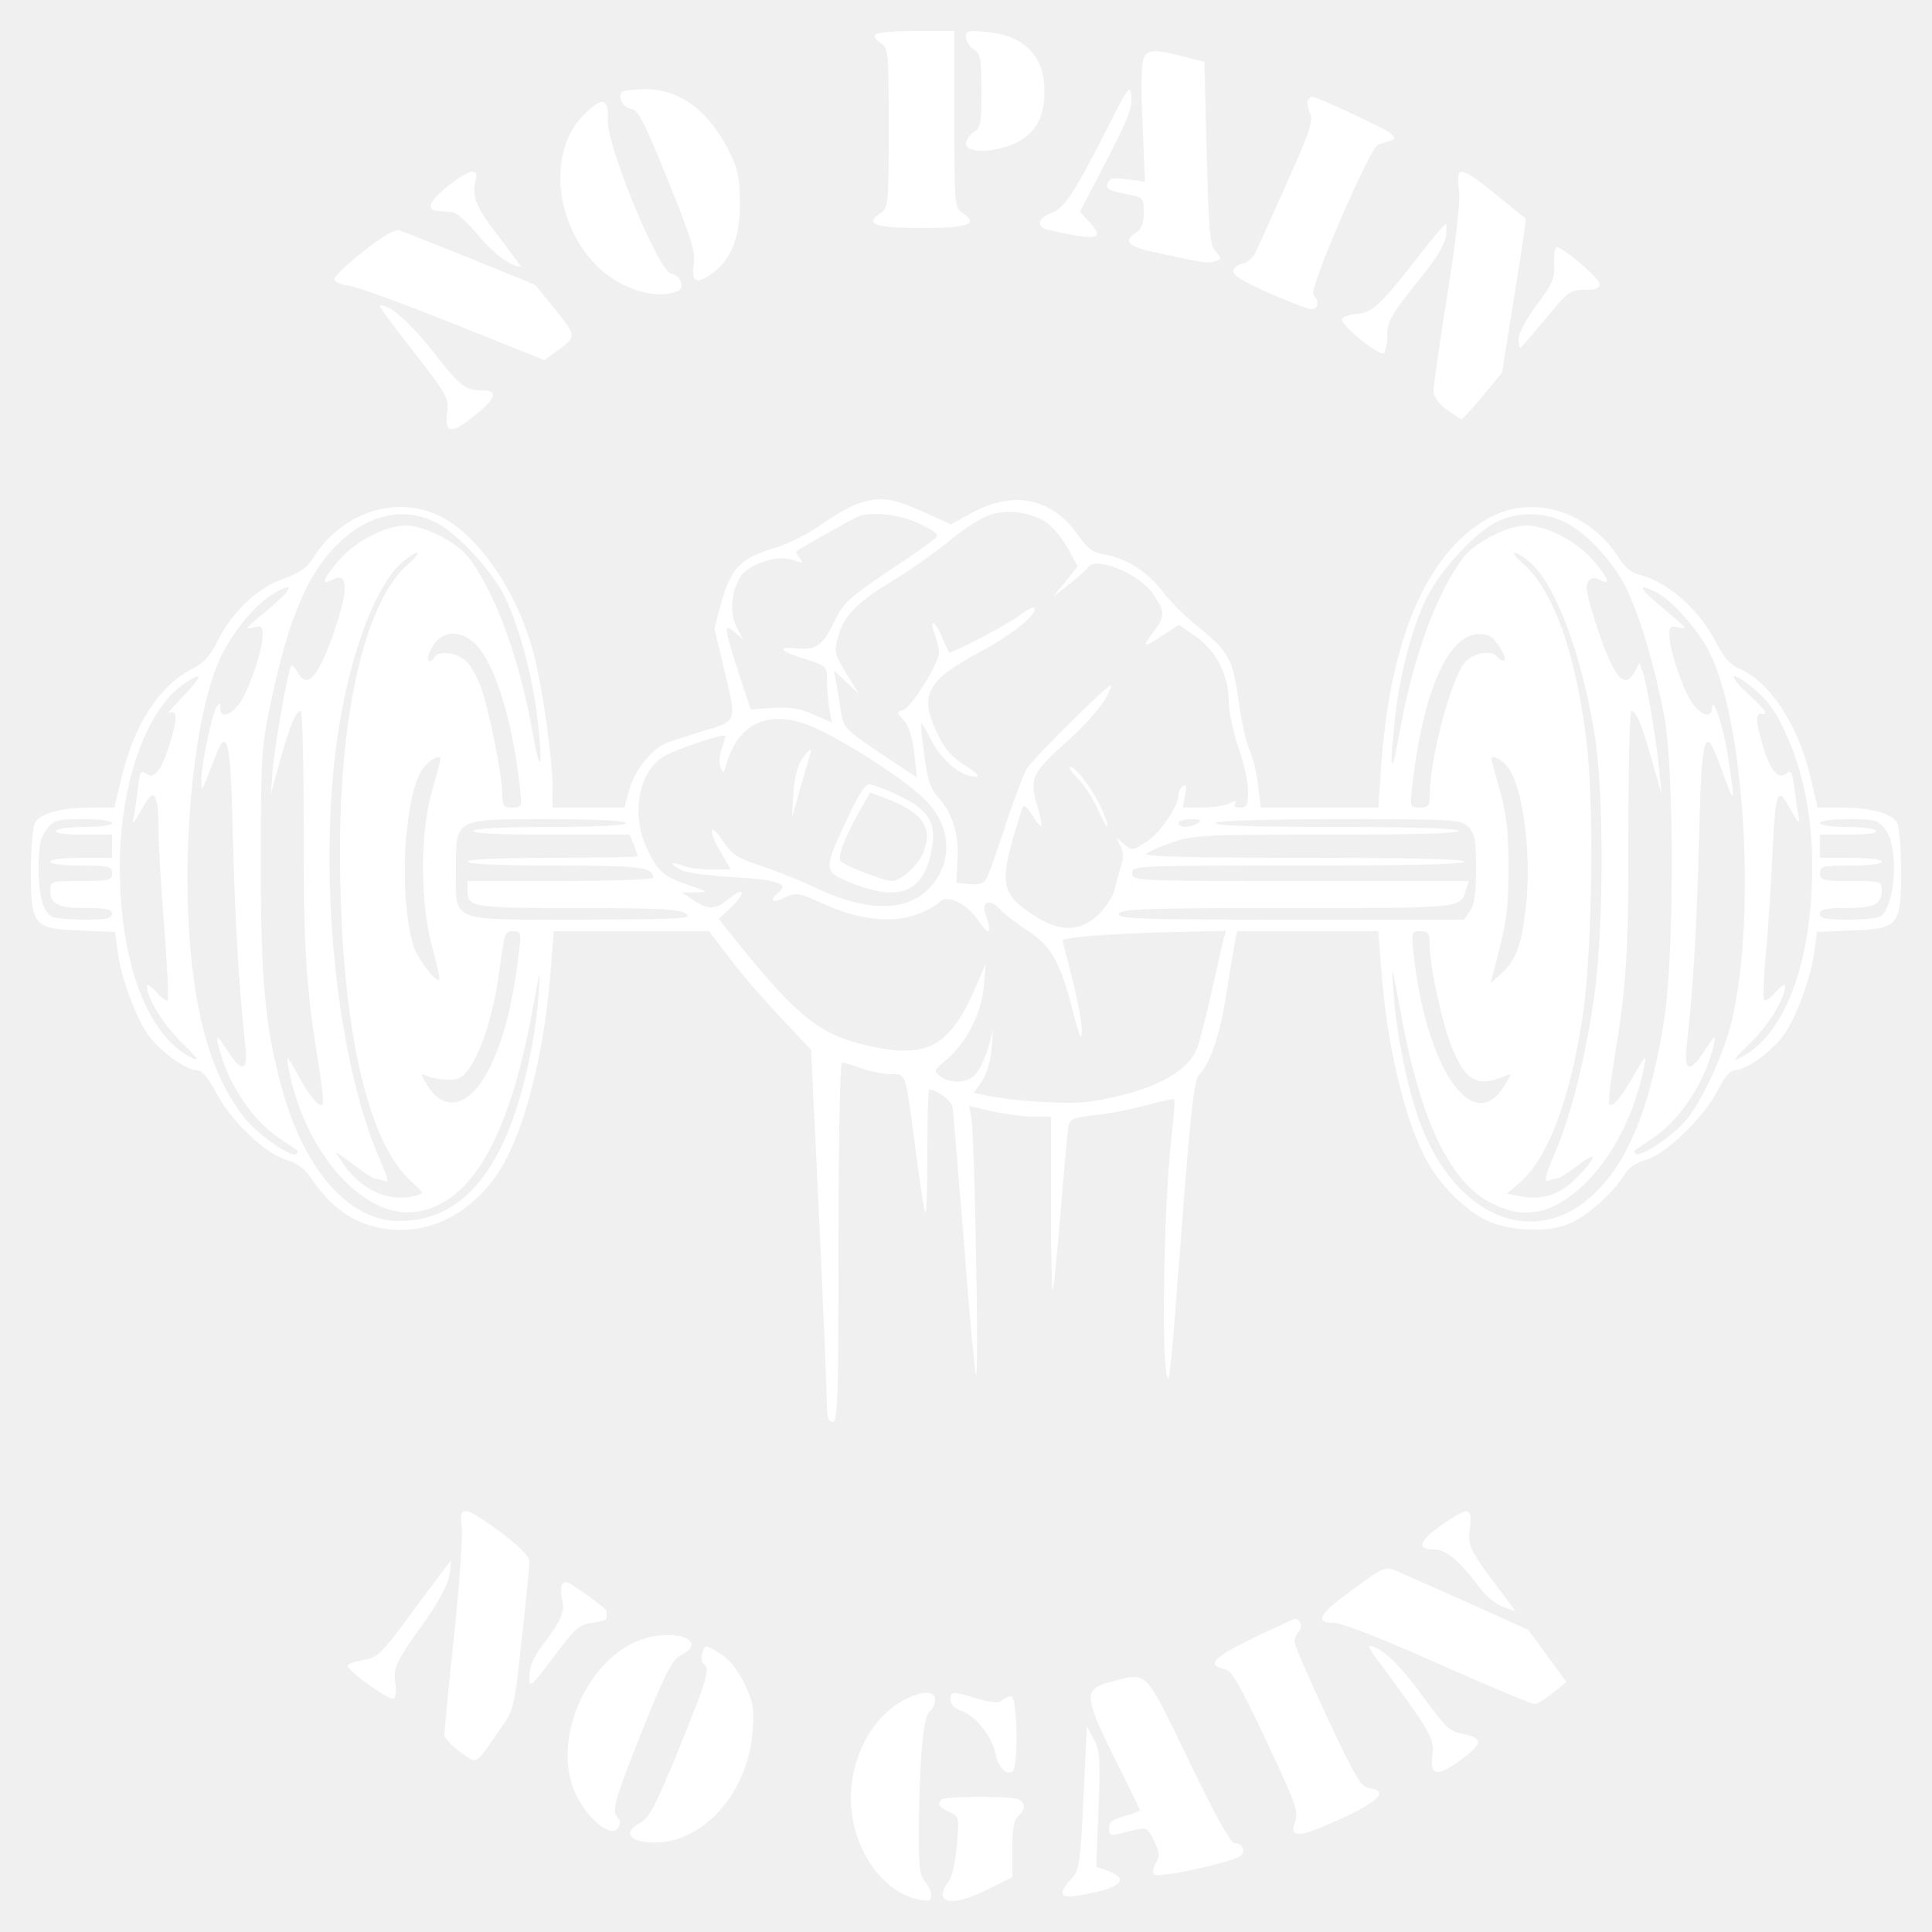
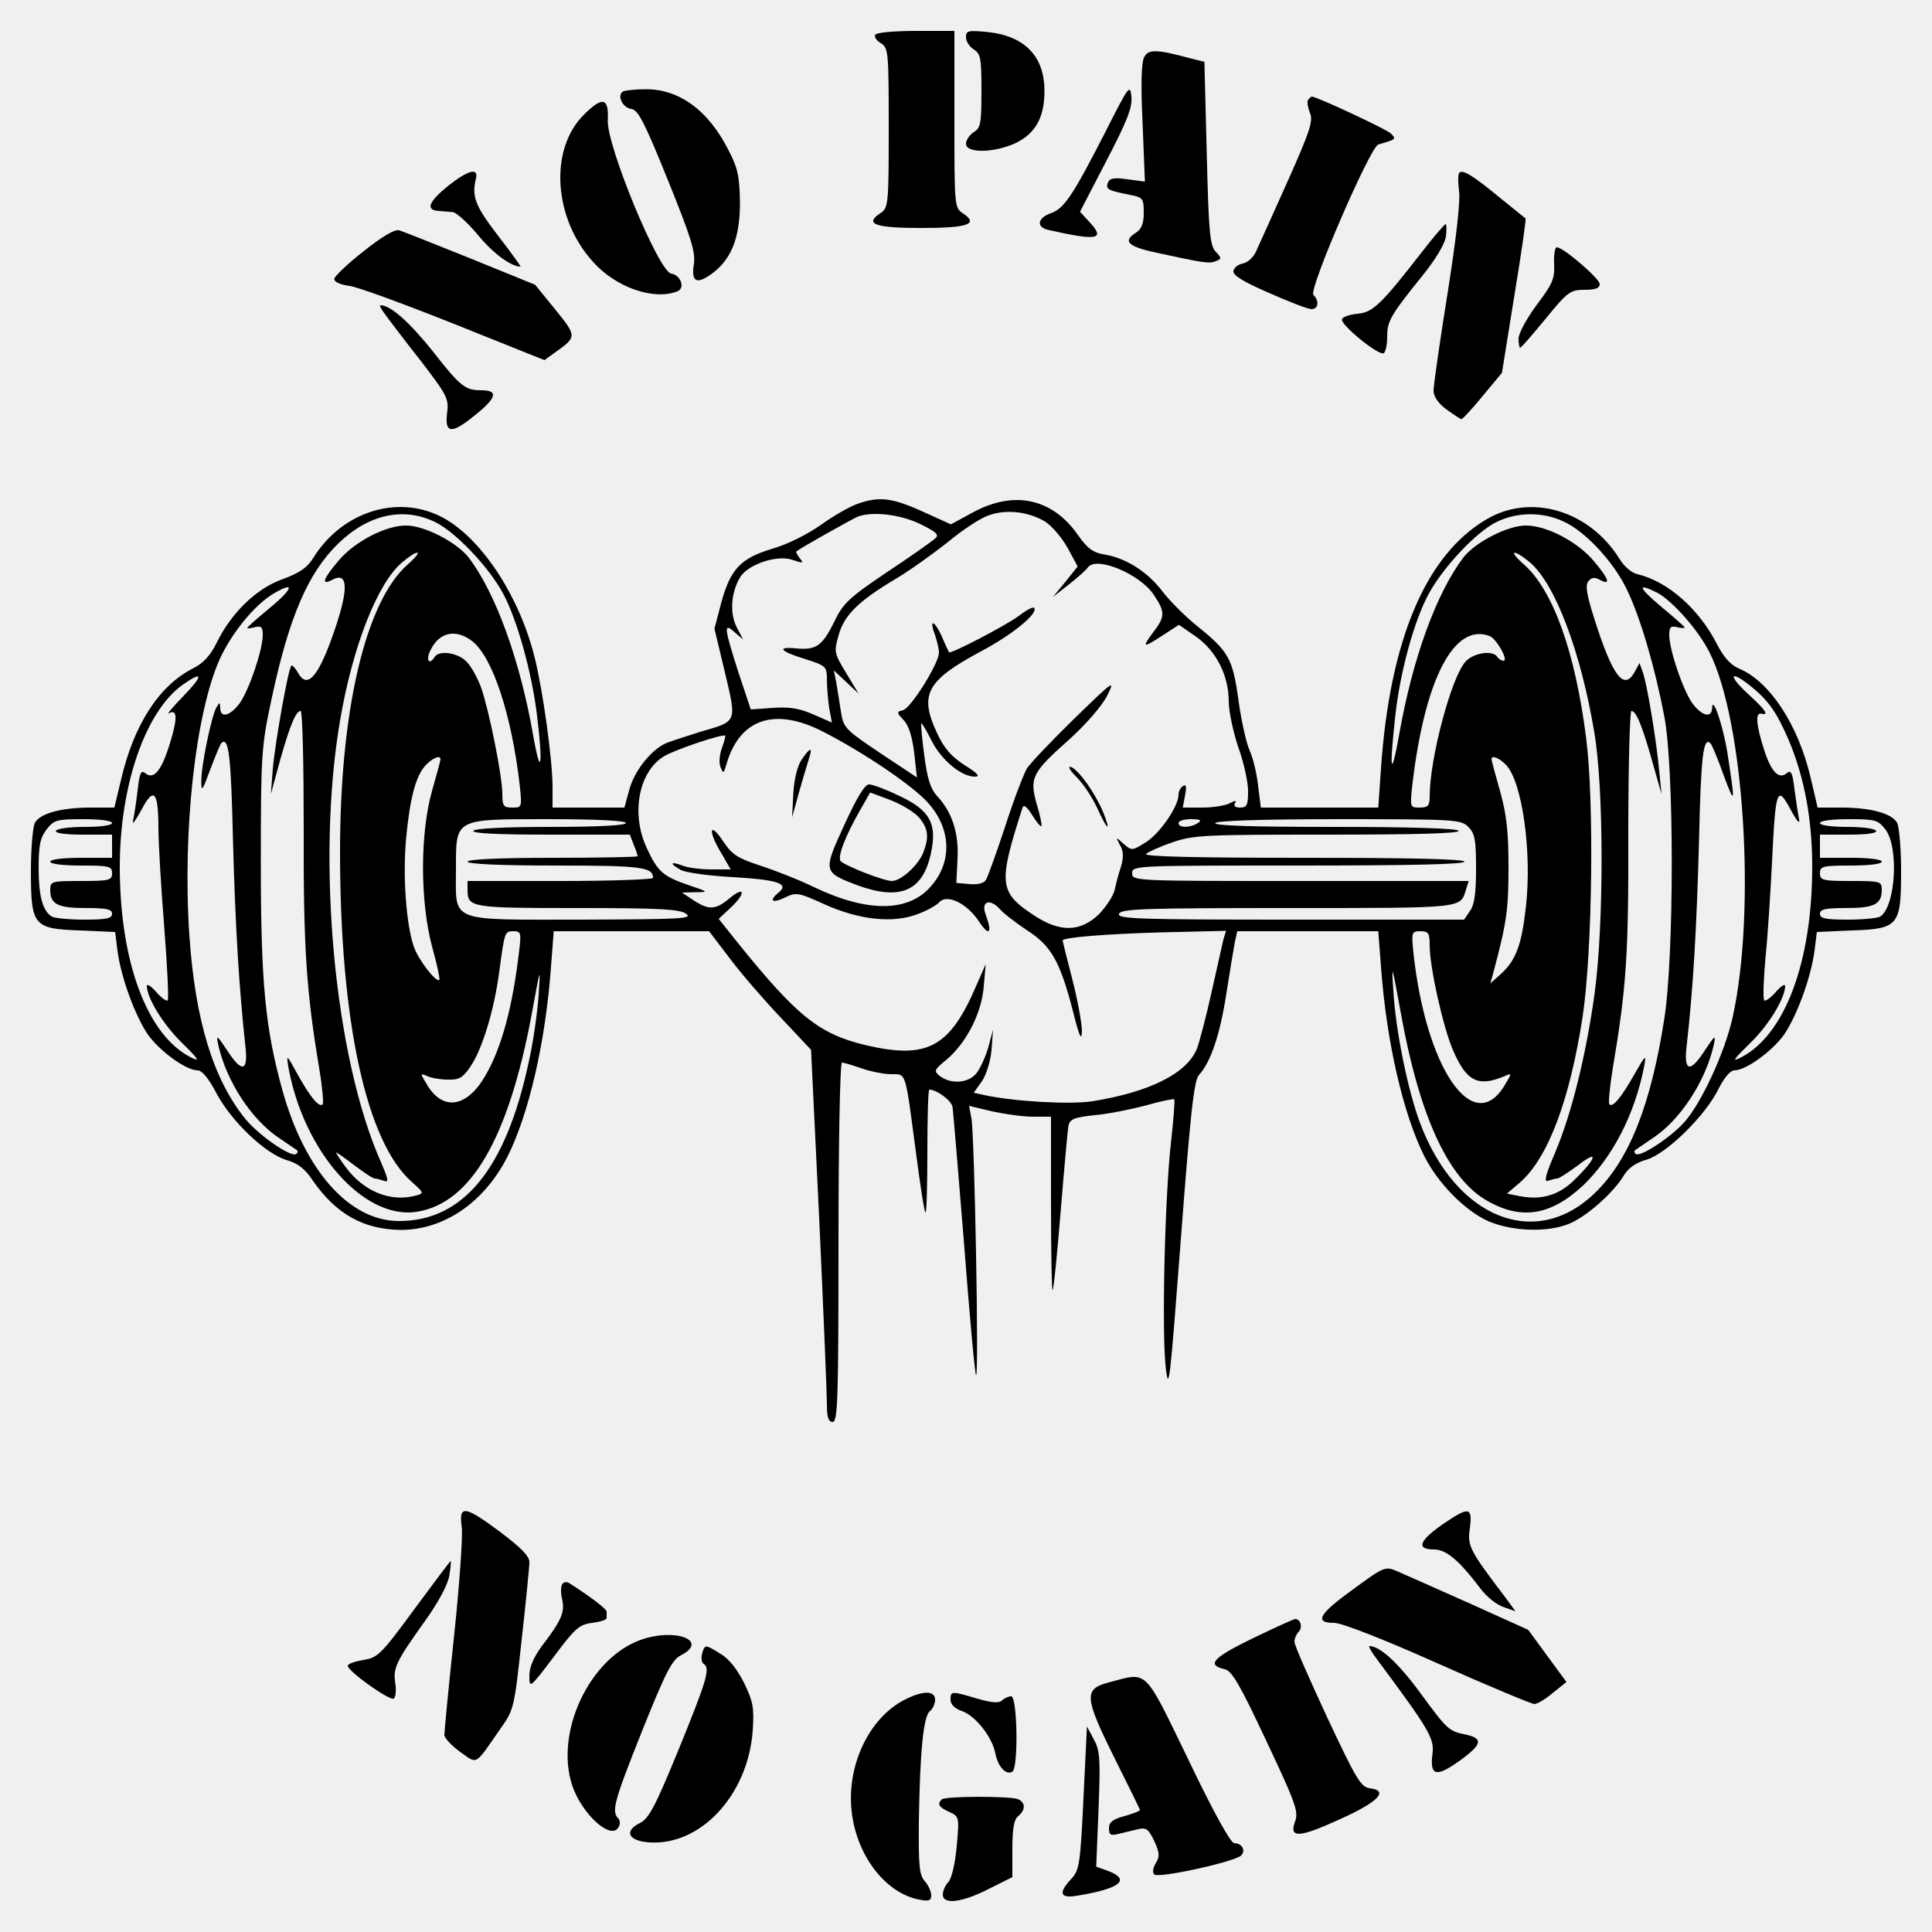
<svg xmlns="http://www.w3.org/2000/svg" width="666.667" height="666.667" version="1.0" viewBox="0 0 500 500">
  <path fill="#fff" d="M226.5 9c-.3.5.3 1.5 1.5 2.2 1.9 1.2 2 2.2 2 21.9 0 20.1-.1 20.7-2.2 22.1-4.2 2.8-1.3 3.8 10.7 3.8s14.9-1 10.7-3.8c-2.2-1.4-2.2-2-2.2-24.3V8h-9.9c-5.5 0-10.3.4-10.6 1zm23.5.6c0 1.1.9 2.5 2 3.2 1.8 1.1 2 2.3 2 10.7 0 8.4-.2 9.6-2 10.7-1.1.7-2 2.1-2 3 0 2.5 7.1 2.4 12.7-.1 5.3-2.5 7.7-6.8 7.6-13.9-.1-8.7-5.2-13.9-14.6-14.9-5.1-.5-5.7-.4-5.7 1.3zm46.1 5.2c-.7 1.4-.9 7-.4 17.1l.6 15.1-4.5-.6c-3.5-.5-4.6-.3-5.1.9-.6 1.7 0 2 6.1 3.2 3 .6 3.2 1 3.2 4.6 0 2.8-.6 4.2-2 5.1-3.5 2.2-2.2 3.6 5.3 5.2 12 2.6 13.6 2.9 15.3 2.2 1.6-.6 1.6-.8 0-2.5-1.5-1.6-1.8-5.2-2.3-25.5l-.6-23.6-3.6-.9c-8.9-2.4-10.9-2.4-12-.3z" />
  <path fill="#fff" d="M286.2 33.9c-8.6 16.8-10.8 20.1-14.3 21.3-3.4 1.2-3.8 3.6-.6 4.3 12.8 2.9 14.9 2.5 10.6-2.1l-2.4-2.6 6.8-13.1c5.4-10.4 6.8-13.9 6.5-16.7-.3-3.3-.7-2.8-6.6 8.9zM161.4 23.6c-1.9.8-.4 4.3 2 4.6 1.7.2 3.4 3.4 9.4 18.3 6 14.8 7.2 18.7 6.8 21.7-.8 4.7.6 5.5 4.4 2.8 5.2-3.7 7.5-9.3 7.5-18.5-.1-6.7-.5-8.9-2.9-13.5-5.2-10.4-12.8-16-21.6-15.9-2.5 0-5 .3-5.6.5zm177.1 2.3c-.3.5 0 2 .5 3.3.9 2 .1 4.6-5.8 17.8-3.8 8.5-7.5 16.7-8.2 18.2-.7 1.5-2.2 2.8-3.4 3-1.1.2-2.2 1-2.4 1.9-.2 1.1 2.3 2.7 9.2 5.7 5.2 2.3 10.1 4.2 11 4.2 1.8 0 2.1-2.1.5-3.7-1.3-1.3 14.7-38.3 16.8-38.9 4.8-1.4 4.7-1.4 3.2-2.9-1.2-1.1-19.1-9.5-20.4-9.5-.2 0-.6.4-1 .9zm-187.4 3.8c-9 8.9-7.9 26.8 2.4 38.1 5.9 6.6 15.7 10 21.8 7.6 2.1-.8.9-4.2-1.6-4.6-3.2-.4-16.8-33.3-16.4-39.7.3-5.9-1.4-6.2-6.2-1.4zm-35 18.3c-5.2 4.2-6.1 6.4-2.5 6.6 1 .1 2.7.2 3.6.3.9.1 3.8 2.7 6.4 5.8 3.8 4.7 8.6 8.3 11.1 8.3.2 0-2.4-3.6-5.8-8-5.9-7.7-6.9-10.1-5.7-14.9.6-2.8-2.1-2-7.1 1.9zm261.6-3.3c-.4.3-.4 2.4-.1 4.7.4 2.5-.8 12.8-3 26.7-2 12.4-3.6 23.7-3.6 25 0 1.5 1.2 3.3 3.4 4.9 1.8 1.3 3.5 2.4 3.8 2.5.3 0 2.8-2.7 5.5-6l5-6 3.2-19.9c1.8-10.9 3.1-19.9 2.9-20.1-.2-.1-3.1-2.5-6.6-5.3-7-5.8-9.7-7.4-10.5-6.5zM368 65.2c-10.5 13.5-12.7 15.7-16.7 16-2 .2-3.8.8-4 1.4-.5 1.4 9.6 9.6 10.8 8.8.5-.3.9-2.2.9-4.2 0-4.1.8-5.5 9-15.7 3.5-4.3 5.9-8.3 6.2-10.3.2-1.7.2-3.2-.1-3.2-.3.1-3.1 3.3-6.1 7.2zm-274-.1c-4.1 3.2-7.5 6.5-7.5 7.1 0 .8 1.7 1.5 4 1.8 2.2.3 14.4 4.8 27.2 9.9l23.2 9.3 2.9-2.1c5.5-3.9 5.5-4.1-.1-11l-5.2-6.4-16.7-6.8c-9.2-3.7-17.5-7-18.5-7.3-1.2-.3-4.4 1.6-9.3 5.5zm308.2 3.2c.2 3.8-.4 5.2-4.5 10.6-2.6 3.5-4.7 7.4-4.7 8.7 0 1.3.2 2.4.4 2.4.3 0 3.2-3.4 6.6-7.5 5.7-7 6.4-7.5 10.1-7.5 2.8 0 3.9-.4 3.9-1.5 0-1.4-9.4-9.5-11.1-9.5-.5 0-.8 1.9-.7 4.3zM99.7 81.4c1 1.4 5.1 6.8 9.2 12 6.9 9 7.3 9.8 6.8 13.6-.6 4.9 1 5.3 5.9 1.5 6.9-5.3 7.8-7.5 2.9-7.5-4.1 0-5.4-1-12.5-10.1-6-7.5-10.9-11.9-13.5-11.9-.4 0 .2 1.1 1.2 2.4zm122.2 49c-2 .7-6.2 3.1-9.4 5.4-3.4 2.4-8.7 5.1-12.6 6.2-8.3 2.5-10.9 5.3-13.3 14.2l-1.7 6.5 2.7 11.3c3.1 13.1 3.3 12.6-6.4 15.4-3.1 1-6.9 2.2-8.5 2.8-3.9 1.5-8.6 7.2-9.9 12.4l-1.2 4.4H143v-5.3c0-7-2.5-25-4.6-33.4-3.8-15.5-13.2-30.1-23-35.9-11.6-6.8-26.7-2.4-34.4 10.1-1.5 2.4-3.5 3.8-7.9 5.4-6.8 2.4-13.3 8.8-17 16.4-1.7 3.4-3.4 5.3-6.2 6.7-8.8 4.5-15.3 14.6-18.6 28.9l-1.7 7.1h-6.1c-7.6 0-13.2 1.5-14.5 4-.5 1-1 6.6-1 12.3 0 14.3.6 15.1 12.8 15.5l9 .4.6 4.8c.8 6.2 3.9 15.2 7.2 20.7 2.6 4.5 10.3 10.3 13.5 10.3 1.2 0 3 2.2 5 6.1 3.9 7.2 12.5 15.4 18 17.1 2.9.8 4.9 2.3 6.9 5.4 6 8.6 13 12.5 22.5 12.7 11.3.1 21.8-7.1 27.8-18.9 5.6-11.1 9.9-29.9 11.3-49.2l.7-9.2h40.2l5.5 7.2c3 4 9 10.9 13.2 15.3l7.7 8.2 2.1 43.5c1.1 23.9 2 45.6 2 48.2 0 3.4.4 4.6 1.5 4.6 1.3 0 1.5-5.8 1.5-46.5 0-25.9.4-46.5.9-46.5s2.8.7 5.1 1.5 5.8 1.5 7.6 1.5c4 0 3.6-1.1 6.4 19.9 1.1 8.5 2.2 15.7 2.5 15.9.3.3.5-6.7.5-15.6 0-8.9.2-16.2.5-16.2 1.9 0 5.6 2.7 6 4.4.2 1.2 1.5 17.1 3 35.5 1.4 18.4 2.8 33.7 3.1 34 .8.8-.4-62.4-1.2-66.5l-.6-3.2 5.9 1.4c3.2.7 7.9 1.4 10.6 1.4h4.7v22.7c0 12.4.2 22.4.4 22.2.3-.2 1.2-9.4 2.1-20.4.9-11 1.8-20.9 2-22.1.4-1.8 1.4-2.2 6.8-2.8 3.5-.3 9.4-1.5 13.2-2.5 3.8-1.1 7.2-1.8 7.4-1.6.2.3-.2 5.1-.8 10.7-1.6 13.4-2.5 49.2-1.4 58.8.8 6.7 1.1 3.4 3.9-33.3 2.5-32.9 3.4-41.1 4.7-42.5 3.1-3.4 5.5-10.7 7.1-21.2.9-5.8 1.9-11.7 2.2-13.3l.6-2.7h36.5l.7 9.2c1.4 19.3 5.7 38.1 11.3 49.2 3.6 7 10.5 14 16.6 16.7 6.2 2.6 15.3 2.9 20.8.6 4.4-1.8 11.1-7.7 13.9-12.1 1.3-2.3 3.3-3.7 6.2-4.5 5.2-1.6 15.3-11.5 18.6-18.4 1.5-2.9 3-4.7 4.1-4.7 3.2 0 10.9-5.8 13.5-10.3 3.3-5.5 6.4-14.5 7.2-20.7l.6-4.8 9-.4c12.2-.4 12.8-1.2 12.8-15.5 0-5.7-.5-11.3-1-12.3-1.3-2.5-6.9-4-14.5-4h-6.1l-1.8-7.7c-3.2-13.7-10.6-25-18.6-28.3-2.1-.9-3.9-2.9-5.6-6.2-4.6-9.1-12.7-16.3-20.6-18.2-1.5-.3-3.5-2-4.7-4-7.8-12.5-22.9-17-34.4-10.2-15.7 9.2-25 31.2-27.3 64.4l-.7 10.2h-30.4l-.7-5.6c-.3-3-1.3-7.2-2.2-9.2-.9-2-2.2-7.9-2.9-13.1-1.5-10.7-2.5-12.5-10.7-19.1-3.1-2.5-7.1-6.5-9-9-3.8-5-9.4-8.6-15-9.5-3-.5-4.4-1.6-6.8-5-6.6-9.5-16.5-11.7-27.2-5.9l-5.7 3.1-7.3-3.3c-7.9-3.6-11.3-4-16.9-2zm48.6 4.6c1.7 1.1 4.3 4.1 5.8 6.8l2.6 4.8-3.2 4-3.2 3.9 4.2-3.3c2.4-1.9 4.5-3.8 4.8-4.3 2-3.1 13.3 1.5 17 6.9 3.1 4.6 3.1 5.7-.1 9.9-3 4-2.6 4.1 2.7.6l4-2.6 4.2 2.9c5.4 3.7 8.7 10.2 8.7 16.9 0 2.7 1.2 8.1 2.5 12 1.4 3.8 2.5 8.9 2.5 11.2 0 3.7-.3 4.3-2.1 4.3-1.2 0-1.7-.4-1.3-1.1.5-.8.1-.8-1.4 0-1.1.6-4.3 1.1-7.1 1.1h-5l.6-3.2c.4-2.2.3-2.9-.5-2.4-.7.4-1.2 1.4-1.2 2.3 0 3-4.9 10.1-8.5 12.3-3.5 2.2-3.6 2.2-5.7.4-2.1-1.9-2.1-1.9-.9.4.9 1.6.9 3.2.2 5.5-.6 1.8-1.3 4.4-1.6 5.9-.3 1.5-2.1 4.3-4 6.3-4.8 4.7-10.1 4.9-16.9.4-9.1-6-9.3-8.2-3-27.8.3-1 1.1-.4 2.5 1.8 1.1 1.8 2.2 3.1 2.4 2.9.2-.2-.3-2.8-1.2-5.7-1.9-6.8-1.3-8.1 8.5-16.8 4.2-3.8 8.3-8.5 9.7-11.2 2.2-4.4 1.8-4.1-8.5 5.9-5.9 5.8-11.5 11.6-12.3 13-.8 1.4-3.4 8.1-5.6 15-2.3 6.9-4.5 13.1-5 13.8-.5.8-2.2 1.2-4.2 1l-3.4-.3.3-6.1c.4-6.7-1.4-12.3-5.3-16.4-1.7-1.9-2.5-4.4-3.3-10.5-.6-4.4-.9-8.1-.8-8.3.2-.1 1.4 1.9 2.7 4.5 2.5 5 7.7 9.3 11.2 9.3 1.5 0 .7-.9-2.7-3-3.5-2.3-5.3-4.4-7.1-8.3-4.7-10-2.7-13.6 11.5-21.2 8.1-4.3 14.9-9.9 13.6-11.2-.3-.3-2 .6-3.8 2-3.3 2.5-17.9 10.1-18.2 9.5-.1-.2-1-2-1.9-4.2-2-4.3-3.3-4.4-1.7-.2.5 1.5 1 3.5 1 4.5 0 2.8-7.3 14.4-9.3 14.9-1.7.4-1.7.6.2 2.6 1.3 1.4 2.2 4.3 2.7 8.5l.7 6.3-9.5-6.3c-9.2-6.2-9.5-6.5-10.2-10.9-.4-2.5-.9-5.9-1.2-7.5l-.6-3 3.2 3 3.2 3-3.2-5.3c-3.1-5.1-3.2-5.5-2-9.7 1.4-5.2 5.1-8.9 14.5-14.5 3.9-2.3 10-6.7 13.8-9.7 3.7-3.1 8.4-6.2 10.5-6.9 4.5-1.7 10.4-1 14.7 1.6zm-157.9.1c5.2 2.5 13.9 11.6 17.6 18.5 3.6 6.7 7.3 20 8.7 30.9 1.7 13.6 1.1 17.3-.9 5.9-3.4-19.5-9.7-36.9-16.7-46.1-3.1-4-11.5-8.3-16.2-8.3-5.3 0-13.2 4.1-17.4 9-4.1 4.8-4.7 6.6-1.8 5.1 4.5-2.5 4.4 2.9-.2 15.5-3.7 10.1-6.4 12.7-8.7 8.3-.7-1.1-1.4-1.9-1.6-1.6-.8.7-4.2 19.8-4.8 26.7l-.5 6.5 2.4-8.8c2.6-9.2 4.1-12.7 5.3-12.7.5 0 .8 13.8.8 30.7-.1 30.5.7 42.1 4 61.7.8 4.8 1.2 9.1.9 9.4-.9.9-3.2-1.8-6.5-7.8-2.8-5.1-2.9-5.2-2.4-2 3.9 22 19.6 39.8 33.3 37.6 14-2.2 23.7-19 29.7-51.1 2.3-12.5 2.3-12.7 1.8-5-.3 4.4-1.4 12.3-2.6 17.5-5.9 27.6-17 41.1-33.7 41-12.7-.1-24.2-13-30-33.8-4.5-16.2-5.6-28-5.6-59.2 0-28.3.2-30 2.8-42.2 4.5-21.1 9.4-32.5 17.2-40.1 7.8-7.6 16.9-9.6 25.1-5.6zm125.3.4c4.1 2 5.2 2.8 4.3 3.7-.7.7-6.2 4.6-12.4 8.7-10.1 6.8-11.6 8.2-13.9 13-3.1 6.3-4.7 7.4-9.9 6.9s-4.1.8 2.5 2.8c5.3 1.7 5.5 1.9 5.5 5.3 0 2 .3 5.3.6 7.4l.7 3.7-4.8-2.1c-3.6-1.6-6.2-2-10.5-1.7l-5.7.4-3.2-9.6c-3.7-11.6-3.9-13-1-10.4l2.2 1.9-1.7-3.3c-1.8-3.6-1.4-9 1-12.9 2.1-3.3 9.6-5.8 13.5-4.4 2.7.9 3 .9 1.9-.4-.7-.9-1.1-1.7-.9-1.8 1.4-1.1 14.7-8.5 15.9-9 3.7-1.4 10.8-.6 15.9 1.8zm166.6-.6c5.7 2.5 13.1 10.5 16.5 17.6 3.5 7.2 7.3 20.2 9.7 32.8 2.6 13.2 2.6 62.2 0 78.5-3.5 22.3-9.1 36.4-17.9 44.9-15.3 14.9-36 6.7-45.3-18.1-3.1-8.2-6.3-23.8-6.9-34.1-.5-7.5-.4-7.1 1.9 5.5 4.7 26.2 11.9 42.2 21.6 48.3 9.2 5.6 17 4.5 25.6-3.5 7.7-7.4 13.4-18.5 15.8-30.8.6-3.2.4-3.1-2.5 2-3.4 6-5.6 8.7-6.5 7.8-.3-.3.1-4.6.9-9.4 3.5-20.8 4.1-29.3 4-60.7 0-17.4.4-31.7.8-31.7 1.2 0 2.7 3.5 5.3 12.7l2.5 8.8-.6-6c-.7-7.8-3.2-22.9-4.3-25.7l-.8-2.2-1.2 2.2c-2.8 5.2-5.8 1.2-10.5-13.7-2-6.3-2.4-8.7-1.5-9.7.8-1 1.6-1.1 3-.3 2.9 1.5 2.3-.3-1.8-5.1-4.2-4.9-12.1-9-17.4-9-4.7 0-13.1 4.3-16.2 8.3-7 9.3-13.1 26-16.6 45.8-2.1 11.8-2.6 9.5-1-4.8 1.2-11.3 4.9-24.8 8.7-31.7 3.7-6.8 12.3-16 17.5-18.5 5.2-2.6 11.8-2.7 17.2-.2zm-299 11.2C94.6 155.7 88 183.8 88 220.4c0 43.9 6.8 75.2 18.6 85.5 3.1 2.8 3.2 2.9 1.1 3.5-6.6 1.8-13.5-1-18.2-7.3-1.4-1.9-2.5-3.6-2.5-3.8 0-.2 2.1 1.3 4.6 3.2 2.5 1.9 4.9 3.5 5.4 3.5s1.5.3 2.4.6c1.3.5 1.1-.4-.8-4.8-12.1-27.3-16.8-78.1-10.6-114.3 3.3-19.4 9.7-35.5 16-40.9 4.4-3.7 5.8-3.3 1.5.5zm290.5-.5c6.5 5.6 13.1 23 16.6 43.9 2.5 14.7 2.5 49.5.1 67.5-2.2 15.9-5.9 31-10.2 41.2-2.5 5.8-3 7.8-1.9 7.4.9-.3 1.9-.6 2.4-.6s2.9-1.6 5.5-3.5c5.4-4.2 4.7-1.7-1.2 4-3.9 3.8-8.3 5.1-13.8 4.1l-3.5-.7 3.4-2.9c7.3-6.4 12.9-21.5 16.2-43 2.5-16.8 3-55.6.9-71.9-2.8-22.3-8.6-38.5-16.2-45.1-4.2-3.7-2.6-4 1.7-.4zM70.1 157.1c-3.4 2.8-6.1 5.2-6.1 5.4 0 .2.9.1 2-.2 1.6-.4 2 0 2 2 0 3.9-3.5 14.1-5.9 17.6-2.5 3.4-5.1 4.1-5.1 1.3-.1-1.5-.1-1.6-1-.1-1.3 2.3-4 15.3-3.9 19.2 0 2.8.3 2.3 2.3-3.1 1.3-3.5 2.6-6.6 2.9-6.9 1.9-1.8 2.5 3.3 3 25.4.6 22.4 1.6 38.3 3.2 53 .8 6.7-.9 7.1-4.8 1-2.6-3.9-2.8-4-2.2-1.2 2.1 9.3 8.6 19.3 15.7 24 2.4 1.6 4.5 3.1 4.7 3.2.2.2.2.6-.2.9-1.1 1.2-9.5-4.6-13.1-8.9-8.4-10.3-13.1-25.6-14.6-47.7-1.8-27 1.6-57.5 7.9-71.5 3.1-6.7 8.8-13.7 13.6-16.7 5.8-3.5 5.6-1.7-.4 3.3zm358.8-3.7c3.9 2.1 10.6 9.6 13.5 15.4 9 17.8 12.1 67 6 94.5-2 9-8 22-12.4 27-3.5 4-11.7 9.4-12.7 8.3-.4-.3-.4-.7-.2-.9.2-.1 2.3-1.6 4.7-3.2 7.1-4.7 13.6-14.7 15.7-24 .6-2.8.4-2.7-2.2 1.2-3.9 6.1-5.6 5.7-4.8-1 1.7-15 2.6-30.6 3.2-53 .5-22.2 1.1-27.2 3-25.3.3.3 1.9 4 3.4 8.3 3 8 3 7.5.9-6.2-1.2-7.1-3.8-14.6-3.9-11.3-.1 2.8-2.7 2.1-5.2-1.3-2.4-3.5-5.9-13.7-5.9-17.6 0-2 .4-2.4 2-2 1.1.3 2 .3 2 .1 0-.2-2.7-2.6-6.1-5.4-5.9-5-6.4-6.3-1-3.6zM122.3 166c5.2 4.2 10.1 18.9 12.2 37.2.6 5.7.6 5.8-1.9 5.8-2.3 0-2.6-.4-2.6-3.6 0-4.5-3.4-21.5-5.5-27.5-.9-2.4-2.5-5.4-3.7-6.6-2.2-2.4-7.2-3.1-8.3-1.3-1.5 2.4-2.4.7-1-1.9 2.3-4.6 6.6-5.4 10.8-2.1zm263.2-1.4c1.8.7 5 6.4 3.6 6.4-.5 0-1.3-.5-1.6-1-1.1-1.8-6.1-1.1-8.2 1.2-3.7 4-9.3 25.1-9.3 34.9 0 2.4-.4 2.9-2.6 2.9-2.5 0-2.5-.1-1.9-5.8 3.2-27.4 10.8-42.1 20-38.6zm-338 15.5c-2.8 2.9-4.5 4.9-3.8 4.5 2.2-1.2 2.3 1.2.3 7.7-2.2 7.2-4.2 9.6-6.4 7.8-1.1-.9-1.5-.1-2 4.6-.4 3.2-.9 6.7-1.2 7.8-.2 1.1.7-.2 2.2-2.9 3.2-6.1 4.4-4.9 4.4 4.9 0 3.8.7 15.3 1.5 25.4.8 10.2 1.2 18.7.9 19-.3.3-1.7-.7-3-2.2-1.3-1.5-2.4-2.2-2.4-1.5.1 3.2 4.2 9.9 9.1 14.7 4.3 4.2 4.8 5 2.4 3.8C38.1 268 31 249 31 224.3c0-21 6.6-40.2 16.3-47.1 5.3-3.7 5.4-2.5.2 2.9zm405.1-2.9c5 3.9 7.2 7.1 10.3 14.3 4.1 9.7 6.1 20.6 6.1 32.8 0 24.7-7.1 43.6-18.5 49.4-2.4 1.2-1.9.5 2.3-3.6 4.9-4.7 9.1-11.6 9.2-14.9 0-.7-1.1 0-2.4 1.5-1.3 1.5-2.7 2.5-3 2.2-.4-.4-.2-5.3.3-11 .6-5.7 1.3-16.9 1.7-24.9.9-18.8 1.3-20 4.8-13.5 1.6 3 2.5 4 2.2 2.5-.3-1.4-.8-4.9-1.2-7.8-.5-4.3-.9-5-2-4.1-2 1.7-4-.3-5.8-5.9-2.1-6.5-2.4-9.8-.8-9.5 2.1.5 1.3-.8-3.5-5.2-5-4.6-4.7-6.2.3-2.3zm-239.5 12.2c10.5 5.4 23.1 13.9 27.1 18.4 6 6.7 6.3 15.3.7 21.6-5.8 6.7-16.4 6.8-30.2.2-3.9-1.9-10.3-4.4-14-5.6-5.8-1.9-7.2-2.8-9.5-6.2-3.5-5.3-4.1-3-.7 2.7l2.6 4.5h-5c-2.7 0-6.1-.4-7.5-1-3.2-1.2-3.4-.5-.3 1.2 1.2.6 7.3 1.5 13.5 1.8 11.6.7 14.5 1.7 11.7 4-2.6 2.1-1.7 2.9 1.6 1.3 2.9-1.4 3.4-1.4 10.2 1.7 9.1 4.1 17.8 5 24.1 2.6 2.5-.9 4.9-2.3 5.6-3 1.9-2.4 7.2.1 10.3 4.8 2.7 4.1 3.6 3.2 1.8-1.7-1.3-3.4 1-4.3 3.6-1.5 1 1.2 4.2 3.6 7 5.5 6.3 4 8.6 8 11.9 20.7 1.7 6.8 2.3 8.2 2.4 5.5 0-2-1.1-8.1-2.5-13.5s-2.5-9.9-2.5-10c0-.8 11.3-1.7 25.4-2.1l16.9-.4-.7 2.3c-.3 1.3-1.7 7.5-3.1 13.8-1.4 6.3-3.1 12.7-3.7 14.3-2.5 6.4-12.1 11.3-27.1 13.7-5.6.9-20.1.1-28-1.6l-2.7-.6 2-2.8c1.2-1.7 2.3-5.1 2.6-8.2l.4-5.3-1.3 4.8c-.8 2.6-2.2 5.6-3.2 6.7-2.1 2.3-6.3 2.6-9.1.6-1.8-1.4-1.8-1.6 1.6-4.4 5.1-4.3 9.1-12.1 9.6-19l.5-5.7-2.4 5.5c-6.9 16.1-12.7 19.2-28.6 15.5-12.1-2.9-17.8-7.4-33.4-26.8l-4.7-5.9 3-2.8c4-3.7 3.9-5.9-.1-2.6-3.7 3.1-5.4 3.2-9.4.6l-3-2 3.5-.1c3.4 0 3.4-.1-1.7-1.8-6.7-2.3-8.1-3.5-10.9-9.6-4.2-8.9-2.1-19.9 4.5-23.8 2.8-1.7 15.3-5.9 15.8-5.3.1.1-.3 1.6-.9 3.3-.6 1.7-.8 3.8-.3 4.9.7 1.7.8 1.6 1.5-.8 3.4-11.8 12.5-14.9 25.1-8.4zm-99.1 7.1c0 .3-1 4-2.2 8.2-3.1 11-3.1 28.5 0 40.2 1.3 4.6 2.1 8.5 1.9 8.7-.8.8-5.5-5.3-6.6-8.6-2-5.8-2.9-18.3-2-28 1-10.6 2.5-16.2 5.1-19 1.7-1.8 3.8-2.7 3.8-1.5zm275.8 1.5c4.2 4.5 6.7 22.7 5.1 36.7-1.1 9.9-2.6 13.8-6.4 17.3l-2.8 2.5.7-2.5c3.5-13.1 4-16.4 4-27.5 0-9.4-.5-13.7-2.2-19.8-1.2-4.2-2.2-7.9-2.2-8.2 0-1.2 2.1-.3 3.8 1.5zM29 213c0 .6-3 1-6.9 1-3.9 0-7.3.4-7.6 1-.4.6 2.2 1 6.9 1H29v6h-8c-4.7 0-8 .4-8 1s3.3 1 8 1c7.3 0 8 .2 8 2s-.7 2-8 2c-7.7 0-8 .1-8 2.3 0 3.7 1.9 4.7 9.2 4.7 5.4 0 6.8.3 6.8 1.5s-1.5 1.5-7.2 1.5c-4 0-7.8-.4-8.4-.8-2.4-1.5-3.4-5.4-3.4-12.5 0-6 .4-7.9 2.1-10.1 1.9-2.4 2.6-2.6 9.5-2.6 4.3 0 7.4.4 7.4 1zm133 0c0 .6-7.1 1-19.4 1-11.9 0-19.7.4-20.1 1-.4.7 6.5 1 20 1H163l1 2.6c.6 1.4 1 2.7 1 3 0 .2-9.9.4-22 .4-14 0-22 .4-22 1s8.3 1 22.8 1c22.2 0 25.2.4 25.2 3.2 0 .4-10.8.8-24 .8h-24v2.3c0 4.6.9 4.7 28.5 4.7 21.4 0 26.5.3 28.1 1.5 1.7 1.3-1.4 1.4-27.3 1.5-34.6 0-32.3.9-32.3-13 0-13.3-.6-13 24-13 12.7 0 20 .4 20 1zm148 0c-2 1.3-5 1.3-5 0 0-.6 1.5-1 3.3-1 2.4 0 2.8.3 1.7 1zm70 1c1.7 1.7 2 3.3 2 10.8 0 6.3-.4 9.4-1.6 11l-1.5 2.2H334c-39.5 0-44.9-.2-44.4-1.5s6.3-1.5 43.9-1.5c45.8 0 44.4.1 45.9-4.8l.7-2.2h-43.5c-42.9 0-43.6 0-43.6-2s.7-2 43-2c28 0 43-.3 43-1s-14.6-1-41.7-1c-27.2 0-41.4-.3-40.7-1 .5-.5 3.6-1.9 6.8-3 5.5-1.9 8.4-2 40.3-2 22.7 0 34.2-.3 33.8-1-.4-.6-12.2-1-32.1-1-20.8 0-31.3-.3-30.9-1 .4-.6 12.2-1 32.1-1 30.1 0 31.5.1 33.4 2zm107.9.6c3.6 4.6 2.7 20-1.3 22.6-.6.4-4.4.8-8.3.8-5.8 0-7.3-.3-7.3-1.5s1.4-1.5 6.8-1.5c7.3 0 9.2-1 9.2-4.7 0-2.2-.3-2.3-8-2.3-7.3 0-8-.2-8-2s.7-2 8-2c4.7 0 8-.4 8-1s-3.3-1-8-1h-8v-6h7.6c4.7 0 7.3-.4 6.9-1-.3-.6-3.7-1-7.6-1-3.9 0-6.9-.4-6.9-1s3.1-1 7.4-1c6.9 0 7.6.2 9.5 2.6zm-353.5 31.1c-1.7 14.9-4.6 25.5-8.8 32.7-4.8 8.3-11 9.2-15.1 2.3-1.8-3-1.8-3 .1-2.2 1 .5 3.5.9 5.3.9 2.9.1 3.9-.5 5.8-3.3 3.1-4.5 6.2-14.7 7.5-24.6 1.4-10.4 1.4-10.5 3.7-10.5 1.9 0 2 .5 1.5 4.7zm235.6-1c0 5.7 3.5 21.2 6 27 3.5 8.2 6.5 9.7 13.4 6.8 1.9-.8 1.9-.8.1 2.2-8.2 14-20.7-4.4-23.8-35-.4-4.4-.3-4.7 1.9-4.7 2.1 0 2.4.5 2.4 3.7z" />
  <path fill="#fff" d="M278.7 201.2c1.8 1.8 4.1 5.4 5.3 8 2.5 5.6 3.7 6.5 1.5 1-2.1-5-6.3-10.9-8.3-11.7-1-.3-.3.9 1.5 2.7zm-71.3-4.5c-1.1 1.7-1.9 5.1-2.1 8.8l-.3 6 1.8-6.5c1-3.6 2.2-7.5 2.6-8.8 1-3 .2-2.8-2 .5zm11.1 16.8c-5.5 12-5.5 12.2 3.1 15.5 11.3 4.2 17.2 1.7 19.3-8.1 1.7-7.7-.2-11.2-8.1-14.9-3.5-1.7-7-3-7.9-3-1.1 0-3.2 3.5-6.4 10.5zm19.3-2c2.4 2.9 2.7 5 1.2 9-1.3 3.4-5.8 7.5-8.2 7.5-2 0-11.6-3.7-13.2-5.1-1-.9 1.1-6.5 5.2-13.6l2.4-4.2 5.1 1.9c2.9 1.1 6.2 3.1 7.5 4.5zM119.5 395.2c.3 2.4-.6 15.1-2 28.3-1.4 13.1-2.5 24.6-2.5 25.5 0 .8 1.9 2.8 4.1 4.4 4.6 3.2 3.6 3.8 10.4-6 3.5-4.9 3.6-5.4 5.5-23 1.1-9.8 2-18.9 2-20.1 0-1.6-2.1-3.7-7.5-7.8-9.3-6.9-10.8-7.1-10-1.3zm253.7-.6c-6 4.2-6.7 6.4-2.1 6.4 3.2 0 6.5 2.8 12.1 10.2 1.5 2 4.1 4.1 5.9 4.7l3.1 1.1-2.4-3.3c-9.5-12.5-10.1-13.6-9.4-18.2.7-5.6-.2-5.7-7.2-.9zm-266 21.9c-8.6 11.7-9.4 12.5-13.2 13.1-2.2.4-4 1-4 1.5 0 1.4 10.8 9.1 11.9 8.5.5-.4.7-2.1.4-4-.6-3.9.1-5.5 7.7-16.1 3.5-4.9 5.9-9.4 6.3-11.8.3-2 .5-3.7.3-3.7-.1 0-4.3 5.6-9.4 12.5zm243-5.2c-8.9 6.4-10.2 8.7-4.9 8.7 1.9 0 12.5 4.1 26.8 10.5 13 5.8 24.3 10.5 25 10.5.8 0 2.9-1.3 4.8-2.9l3.5-2.8-5-6.8-4.9-6.7-15.5-7c-8.5-3.8-16.9-7.5-18.5-8.2-3-1.3-3.4-1.1-11.3 4.7zM145.5 410c-.4.6-.4 2.4 0 4 .7 3.2-.2 5.4-5.2 11.9-2.2 3-3.3 5.5-3.3 7.8 0 3.3.1 3.3 6.3-4.9 5.5-7.4 6.6-8.4 10-8.8 2.1-.3 3.8-.8 3.7-1.3v-1.6c0-.7-4.2-3.9-9.7-7.4-.6-.4-1.5-.3-1.8.3zm178.7 14c-10.3 5-12.1 6.9-7.2 8 1.8.4 3.9 4 10.7 18.5 7.5 15.9 8.4 18.3 7.5 20.8-1.7 4.5.9 4.4 11.6-.5 10-4.5 12.7-7.4 7.7-8-2.3-.3-3.5-2.3-11-18.3-4.6-9.9-8.5-18.7-8.5-19.6 0-.8.5-2 1.1-2.6 1.1-1.1.5-3.3-.9-3.3-.4 0-5.4 2.3-11 5zm-158.4.4c-13.2 4.7-22.3 23.9-17.7 37.7 2.5 7.4 9.9 14.1 11.9 10.9.6-.9.5-1.9 0-2.4-1.8-1.8-1.1-4.4 6.2-22.7 6.1-15.2 7.7-18.3 10-19.5 7.4-3.8-1.4-7.2-10.4-4zm15.9 3.6c-.3 1.1-.1 2.3.4 2.6 1.8 1.1.8 4.3-6.4 22-6.1 14.9-7.8 18.1-10.1 19.2-4.2 2.1-3 4.6 2.3 5 13.4 1 25.7-12.3 26.9-28.9.4-6 .1-7.5-2.2-12.3-1.7-3.4-3.9-6.3-6-7.5-4.1-2.6-4.2-2.6-4.9-.1zm174.5 1.2c13.8 18.6 15.1 20.7 14.5 24.9-.7 5.6 1.1 5.9 7.3 1.4 5.6-4.1 5.9-5.6 1.3-6.6-4.4-.9-4.7-1.2-11.9-11-5.6-7.6-10.3-11.9-13-11.9-.3 0 .5 1.5 1.8 3.2zm-69.2 6.2c-6.6 1.7-6.4 3.8 1.4 19.5 3.6 7.2 6.6 13.3 6.6 13.5 0 .3-1.8 1-4 1.6-3 .8-4 1.6-4 3.1 0 1.8.4 2 2.5 1.5 1.4-.3 3.6-.9 5-1.2 2.1-.5 2.7-.1 4.2 3 1.4 3.1 1.5 4 .4 5.8-.7 1.2-.9 2.4-.4 2.9 1.1 1.1 20.9-3.3 22.5-4.9 1.3-1.3.2-3.2-1.8-3.2-.9 0-5.4-8.1-11.8-21.5-11.7-24.1-10.4-22.8-20.6-20.1zm-53.1 4.6c-9.1 4.8-14.8 17-13.5 28.7 1.2 11.4 8.7 21.2 17.4 22.9 2.6.5 3.2.3 3.2-1.1 0-1-.8-2.7-1.7-3.7-1.4-1.6-1.6-3.9-1.5-15.6.3-18.3 1.2-26.9 2.8-28.3.8-.6 1.4-2 1.4-3 0-2.5-3.3-2.4-8.1.1zm12.1-.1c0 1.2 1.1 2.3 2.9 2.9 3.5 1.2 7.9 6.7 8.7 11 .7 3.5 2.8 5.7 4.4 4.7 1.6-1 1.3-19.5-.3-19.5-.7 0-1.8.5-2.4 1.1-.7.7-2.6.6-6.4-.5-6.7-2-6.9-2-6.9.3z" />
  <path fill="#fff" d="M280.4 465.3c-.8 17.2-1.1 18.7-3.1 20.9-3.5 3.7-3 5.2 1.5 4.4 11-1.8 14-4.1 8-6.4l-3.1-1.1.6-14.8c.5-13 .4-15.2-1.2-18.1l-1.8-3.4-.9 18.5zm-36.7.4c-1.2 1.2-.7 2 1.9 3.2 2.6 1.2 2.7 1.2 2 8.9-.4 4.4-1.3 8.4-2.2 9.3-.8.8-1.4 2.3-1.4 3.2 0 2.7 4.9 2.1 11.8-1.4l6.2-3.1v-7.3c0-5.2.4-7.6 1.5-8.5 2-1.6 1.9-3.6-.1-4.4-2.1-.8-18.9-.8-19.7.1z" />
+   <style>
+         path { fill: #000; }
+ 
+         @media (prefers-color-scheme: dark) {
+             path { fill: #fff; }
+         } 
+     </style>
</svg>
